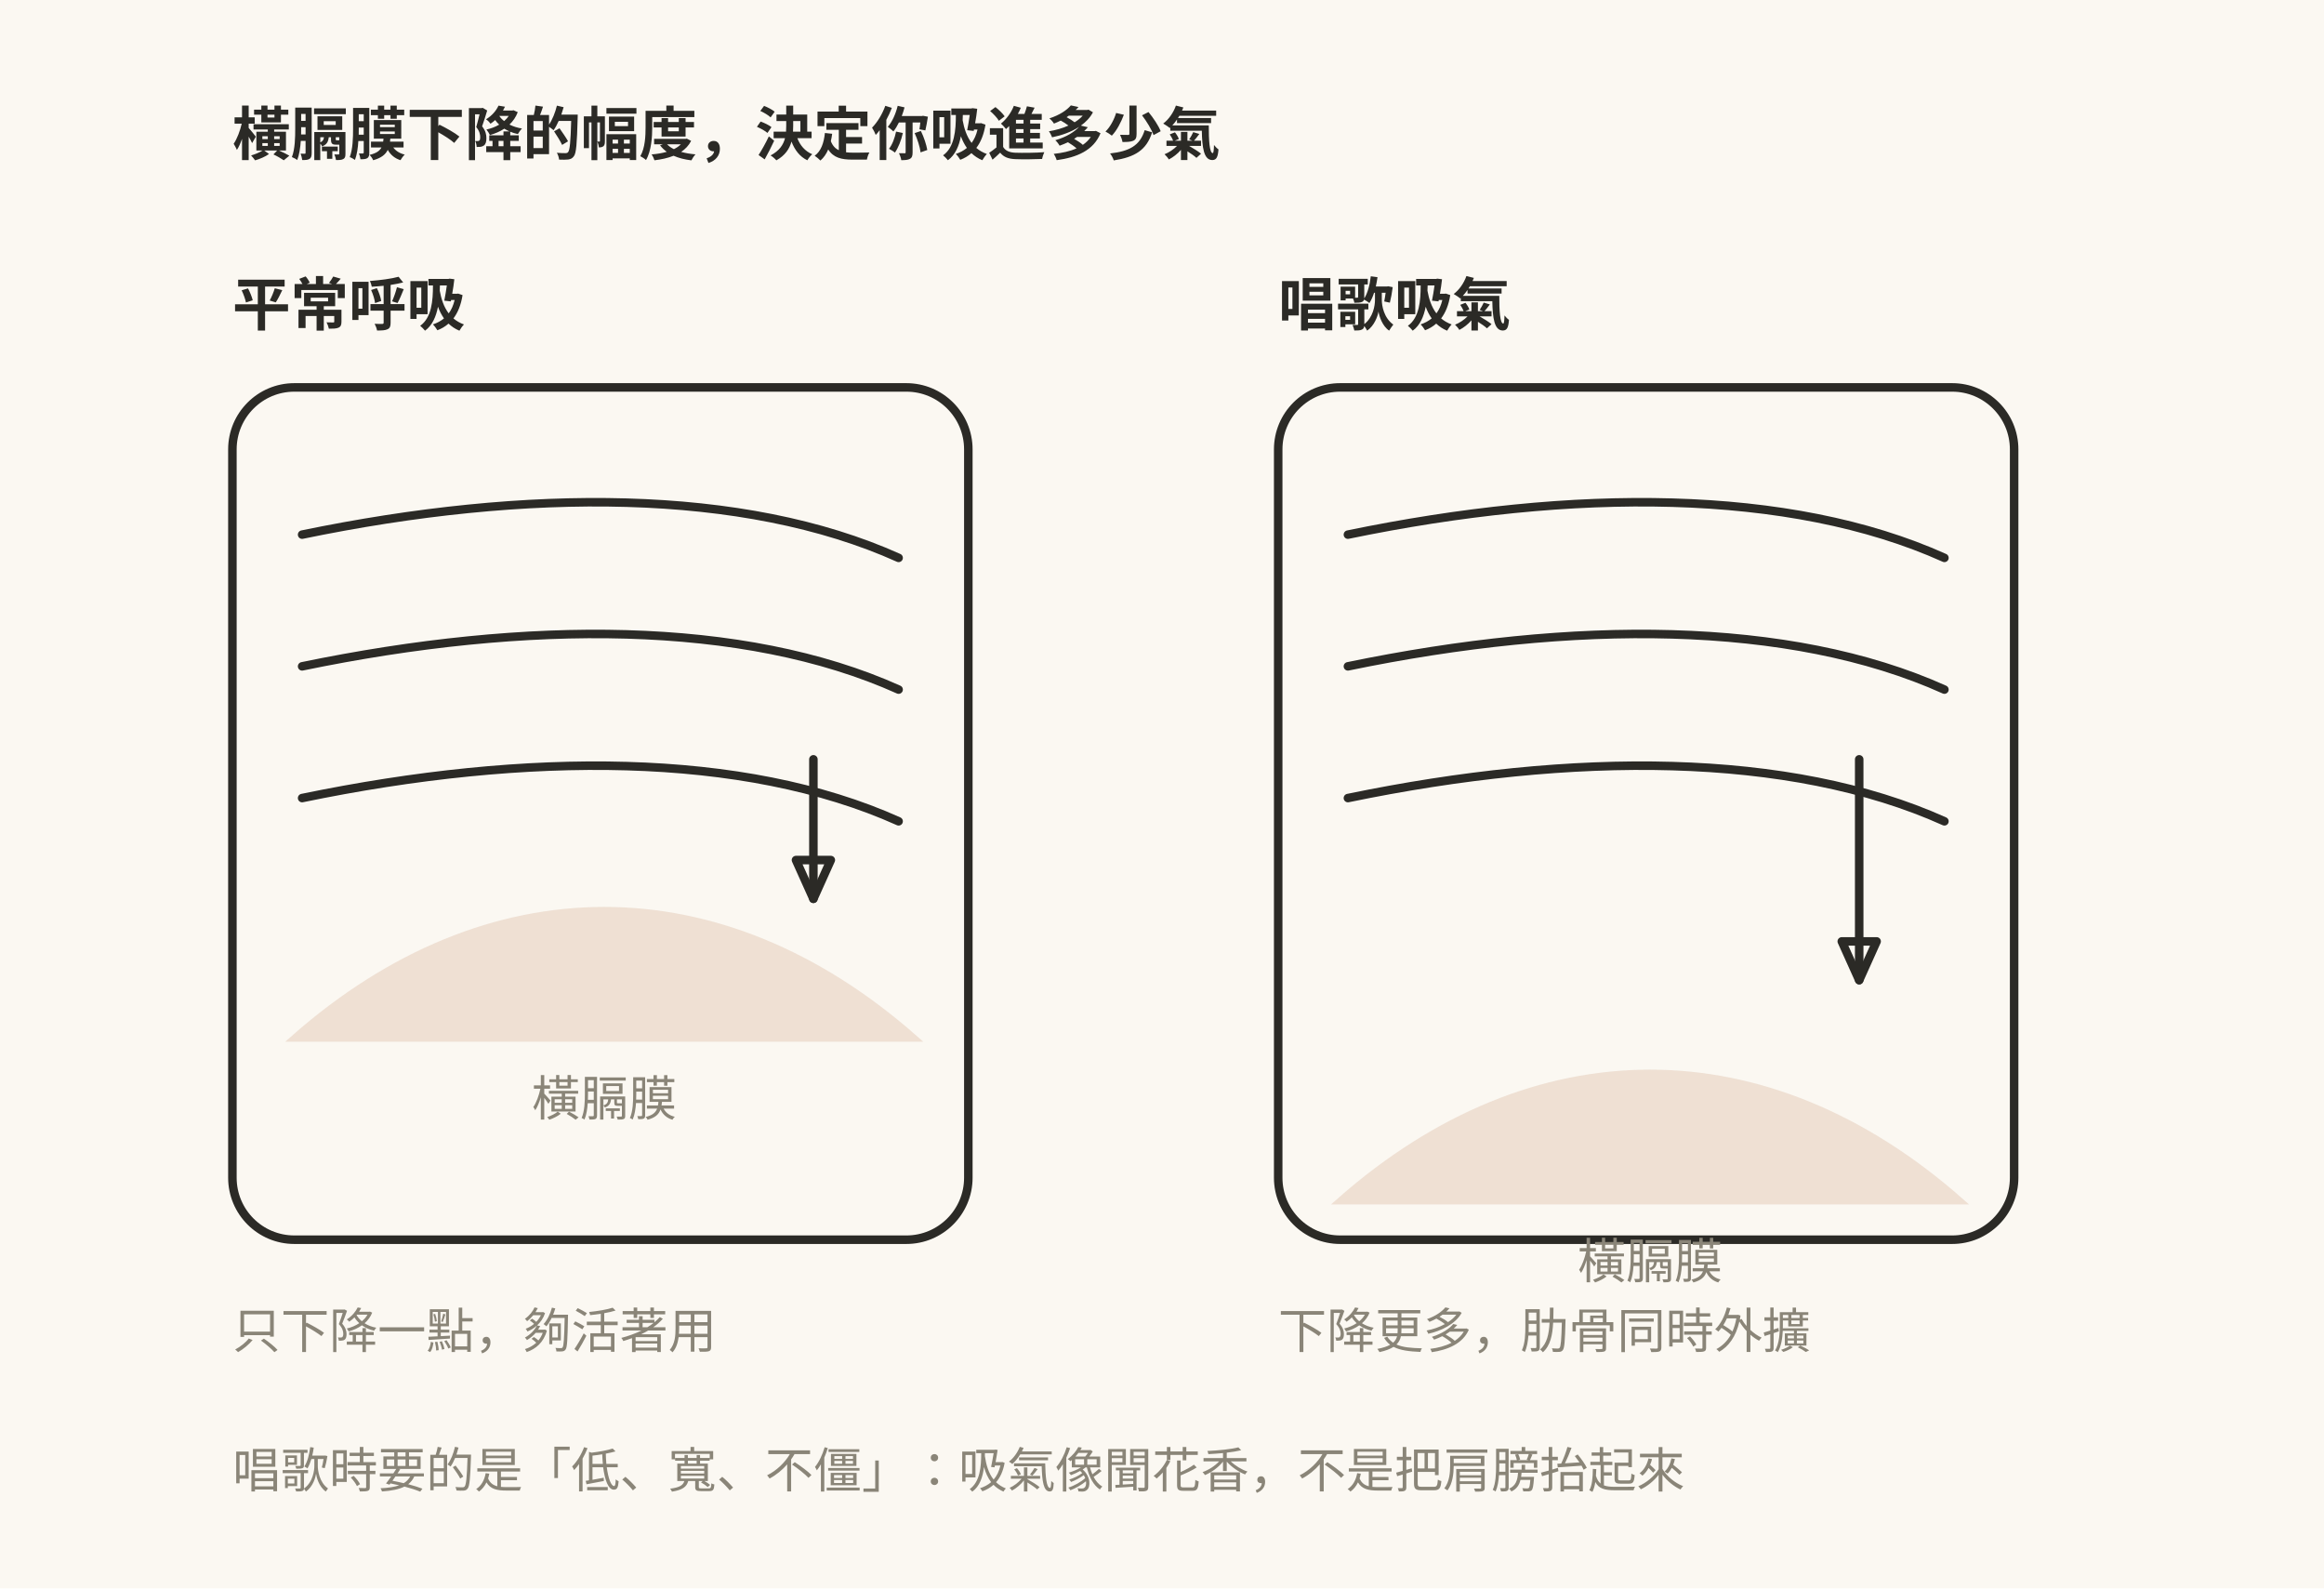
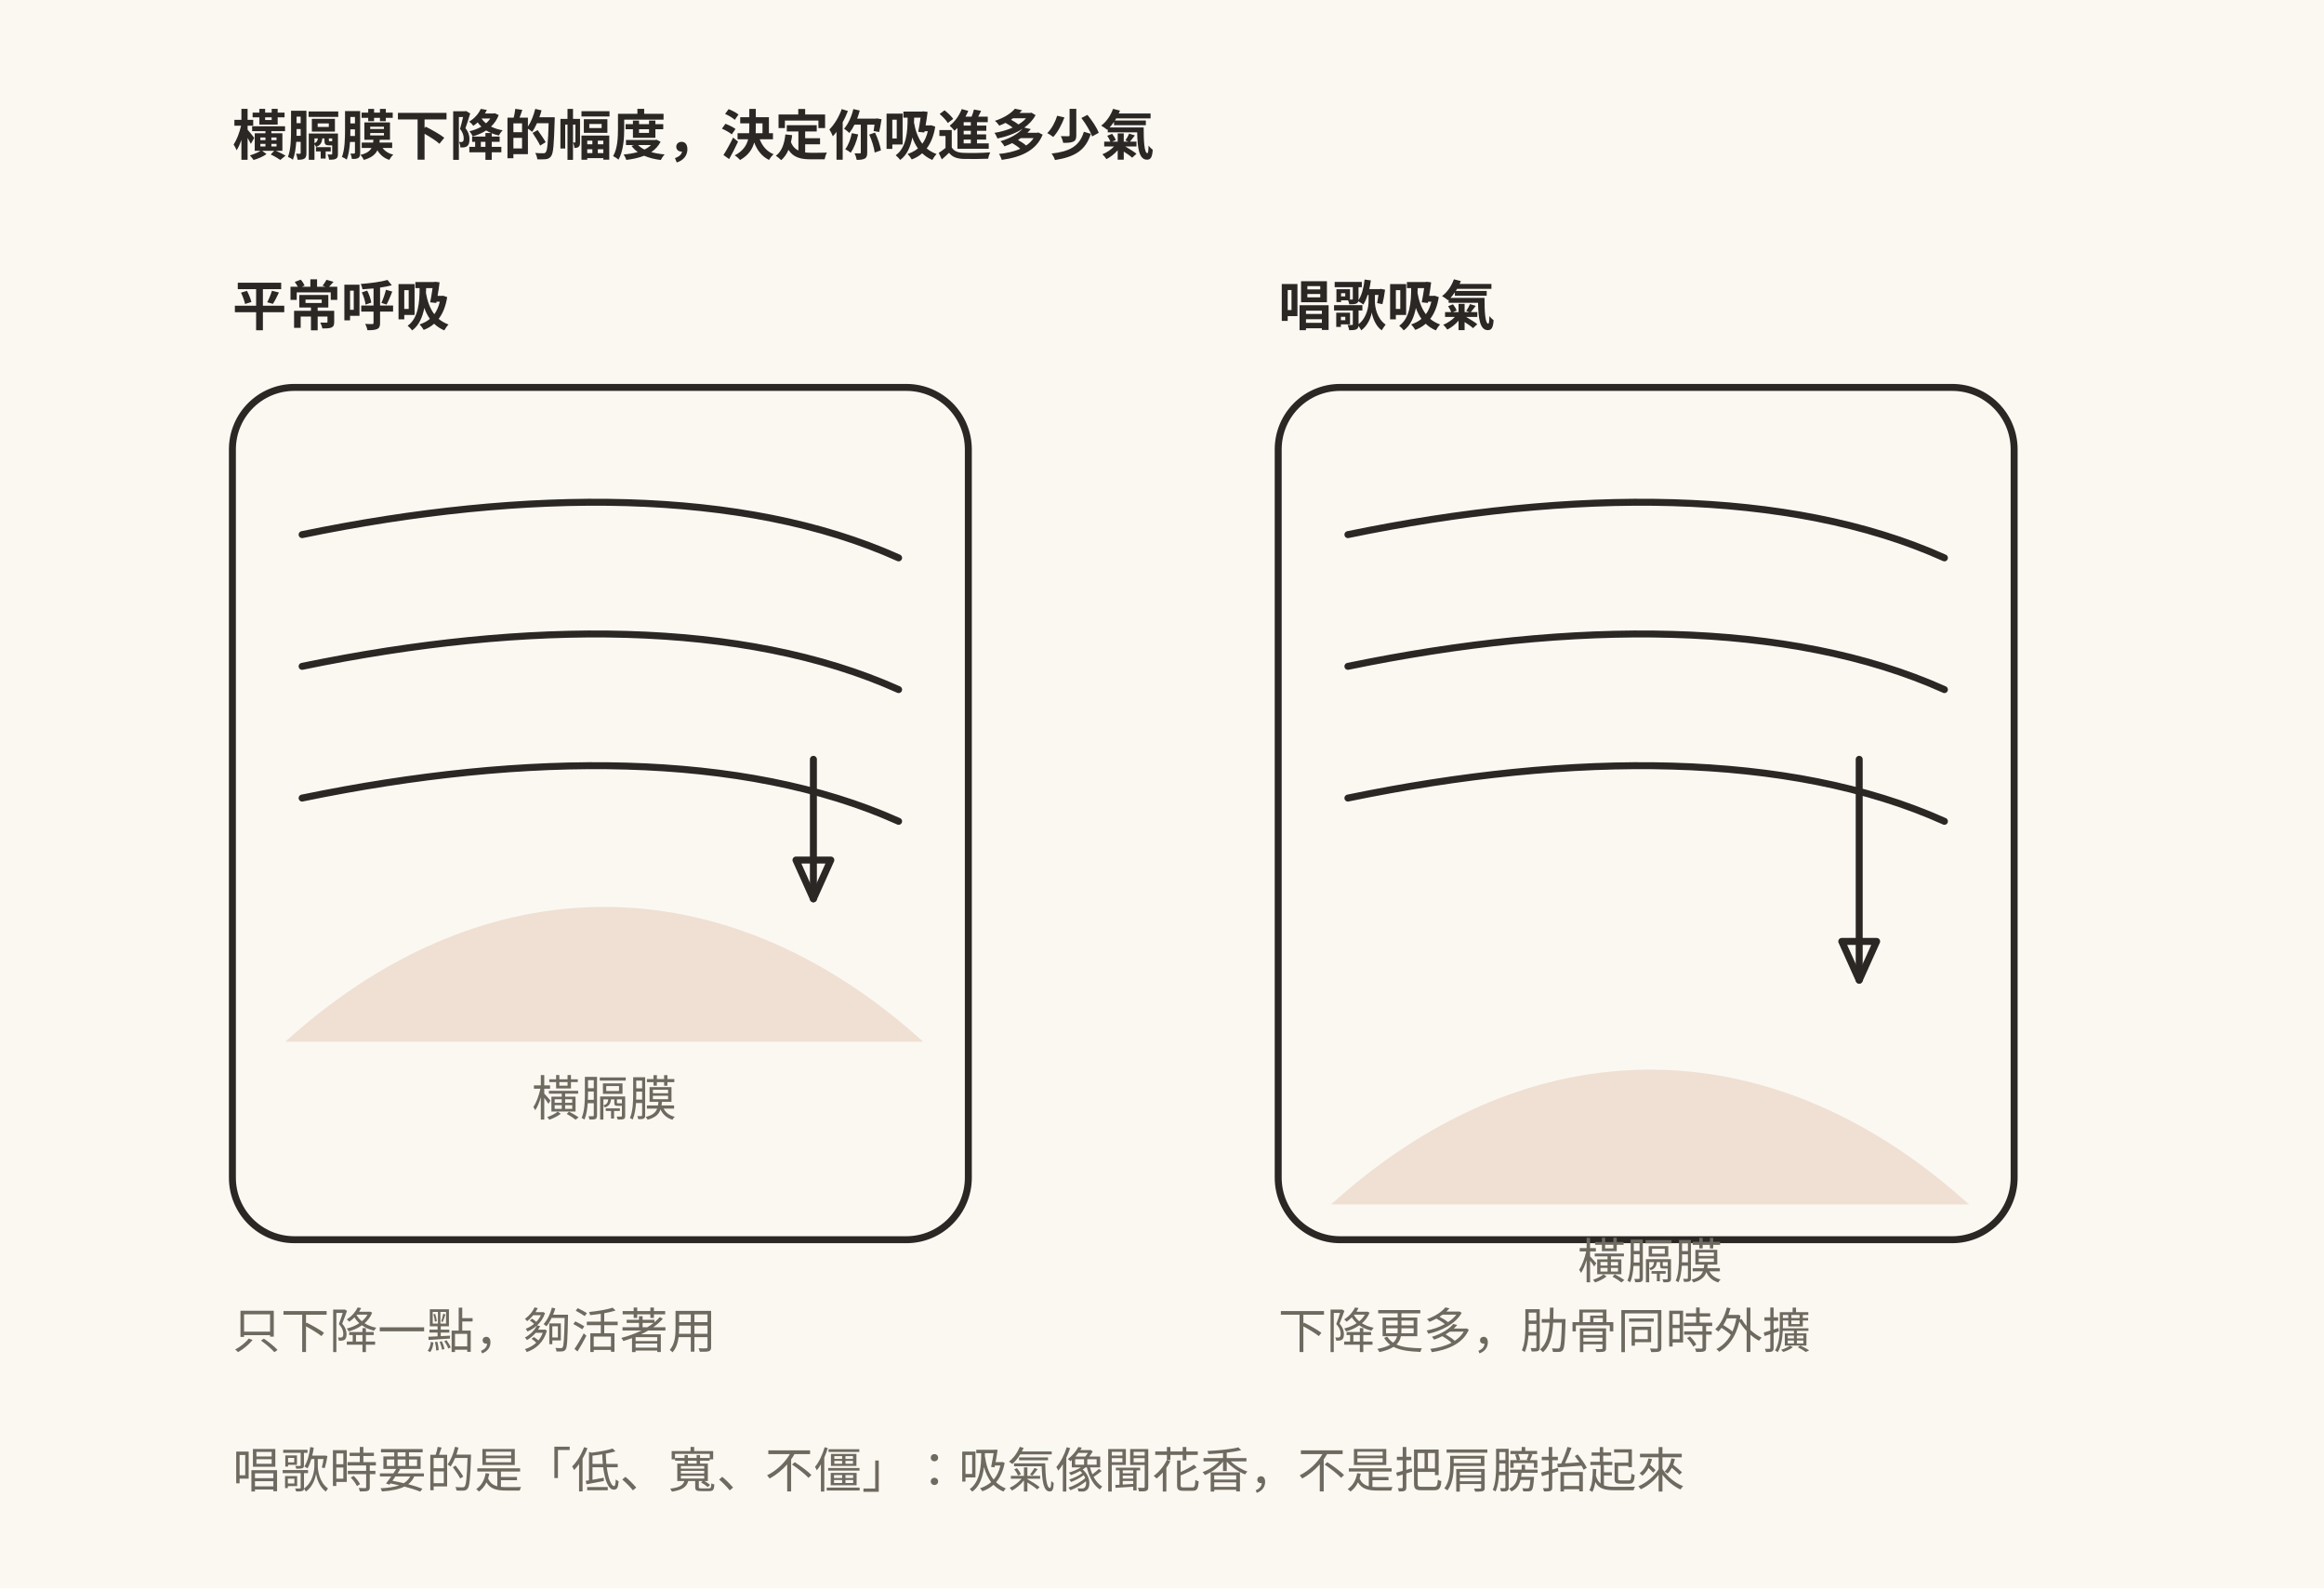
<svg xmlns="http://www.w3.org/2000/svg" viewBox="0 0 600 410" role="img" aria-label="平常呼吸與唱歌吸氣時，橫膈膜下降幅度的差別">
  <rect width="600" height="410" fill="#fbf8f2" />
  <style>
-     .ink { fill: none; stroke: #2b2a26; stroke-width: 2.2; stroke-linecap: round; stroke-linejoin: round; }
-     .thin { fill: none; stroke: #8a8578; stroke-width: 1.4; stroke-dasharray: 5 5; }
+     .out   { fill: none; stroke: #2a2724; stroke-width: 1.8; stroke-linejoin: round; stroke-linecap: round; }
+     .lead  { fill: none; stroke: #2a2724; stroke-width: .9; }
+     .dot   { fill: #2a2724; }
+     .skin  { fill: #f1e0d6; stroke: #2a2724; stroke-width: 1.8; }
+     .muc   { fill: #e2a99b; stroke: #cb8f82; stroke-width: 1.2; }
+     .muc2  { fill: #cb8f82; stroke: #2a2724; stroke-width: 1.4; }
+     .cart  { fill: #d5d5c2; stroke: #2a2724; stroke-width: 1.5; }
+     .bone  { fill: #ece6d8; stroke: #2a2724; stroke-width: 1.4; }
+     .air   { fill: #d5e5e7; stroke: #2a2724; stroke-width: 1.3; }
+     .fold  { fill: #f6f3ea; stroke: #c9c1ac; stroke-width: 1.6; }
+     .musc  { fill: #cf8f88; stroke: #2a2724; stroke-width: 1.1; }
+     .hl    { fill: #b5734a; fill-opacity: .22; stroke: #b5734a; stroke-width: 1.7; }
+     .hl2   { fill: #7d9b76; fill-opacity: .22; stroke: #7d9b76; stroke-width: 1.7; }
+     .ink   { fill: none; stroke: #2a2724; stroke-width: 1.8; stroke-linejoin: round; stroke-linecap: round; }
+     .ave   { fill: none; stroke: #b5734a; stroke-width: 2.2; stroke-linejoin: round; stroke-linecap: round; }
+     .ave2  { fill: none; stroke: #7d9b76; stroke-width: 2.2; stroke-linejoin: round; stroke-linecap: round; }
+     .thin  { fill: none; stroke: #d8d0c2; stroke-width: 1.3; stroke-dasharray: 5 5; }
+     .lbl   { font-family: 'Noto Sans TC','PingFang TC',system-ui,sans-serif; font-size: 14px; fill: #2a2724; }
+     .lbl-s { font-family: 'Noto Sans TC','PingFang TC',system-ui,sans-serif; font-size: 12px; fill: #6f6a60; }
+     .lbl-b { font-family: 'Noto Sans TC','PingFang TC',system-ui,sans-serif; font-size: 14px; fill: #2a2724; font-weight: 700; }
+ 
    .grid { fill: none; stroke: #d8d0c2; stroke-width: 1.2; }
    .fill { fill: #b5734a; opacity: .18; stroke: #b5734a; stroke-width: 1.8; }
    .fill2 { fill: #7d9b76; opacity: .18; stroke: #7d9b76; stroke-width: 1.8; }
    .solid { fill: #b5734a; opacity: .85; }
    .solid2 { fill: #7d9b76; opacity: .85; }
-     .lbl { font-family: 'Noto Serif TC', 'Songti TC', 'PingFang TC', serif; font-size: 15px; fill: #2b2a26; }
-     .lbl-s { font-family: 'Noto Serif TC', 'Songti TC', 'PingFang TC', serif; font-size: 12.5px; fill: #8a8578; }
-     .lbl-b { font-family: 'Noto Serif TC', 'Songti TC', 'PingFang TC', serif; font-size: 15px; fill: #2b2a26; font-weight: 700; }
+     .lbl-s { font-size: 12.5px; }
  </style>
  <text class="lbl-b" x="60" y="40">橫膈膜下降的幅度，決定你吸進多少氣</text>
  <text class="lbl-b" x="60" y="84">平常呼吸</text>
  <rect class="ink" x="60" y="100" width="190" height="220" rx="16" />
  <path class="ink" d="M78 138 C136 126 192 126 232 144" />
  <path class="ink" d="M78 172 C136 160 192 160 232 178" />
  <path class="ink" d="M78 206 C136 194 192 194 232 212" />
  <path class="fill" d="M76 268 C126 224 186 224 236 268 Z" />
  <text class="lbl-s" x="156" y="288" text-anchor="middle">橫膈膜</text>
  <path class="ink" d="M210 196 L210 232" />
-   <path class="ink" d="M210 232 L205.5 222.0 L214.5 222.0 Z" fill="#2b2a26" />
+   <path class="ink" d="M210 232 L205.5 222.0 L214.5 222.0 Z" fill="#2a2724" />
  <text class="lbl-s" x="60" y="348">只下降一點，夠活著用</text>
  <text class="lbl-b" x="330" y="84">唱歌吸氣</text>
  <rect class="ink" x="330" y="100" width="190" height="220" rx="16" />
  <path class="ink" d="M348 138 C406 126 462 126 502 144" />
  <path class="ink" d="M348 172 C406 160 462 160 502 178" />
  <path class="ink" d="M348 206 C406 194 462 194 502 212" />
  <path class="fill" d="M346 310 C396 266 456 266 506 310 Z" />
  <text class="lbl-s" x="426" y="330" text-anchor="middle">橫膈膜</text>
  <path class="ink" d="M480 196 L480 253" />
-   <path class="ink" d="M480 253 L475.5 243.0 L484.5 243.0 Z" fill="#2b2a26" />
+   <path class="ink" d="M480 253 L475.5 243.0 L484.5 243.0 Z" fill="#2a2724" />
  <text class="lbl-s" x="330" y="348">下降更多，肋骨同時外擴</text>
  <text class="lbl-s" x="60" y="384">唱歌時要的是「低、寬、不僵」：吸氣像聞花香，不是把肩膀抬起來</text>
</svg>
